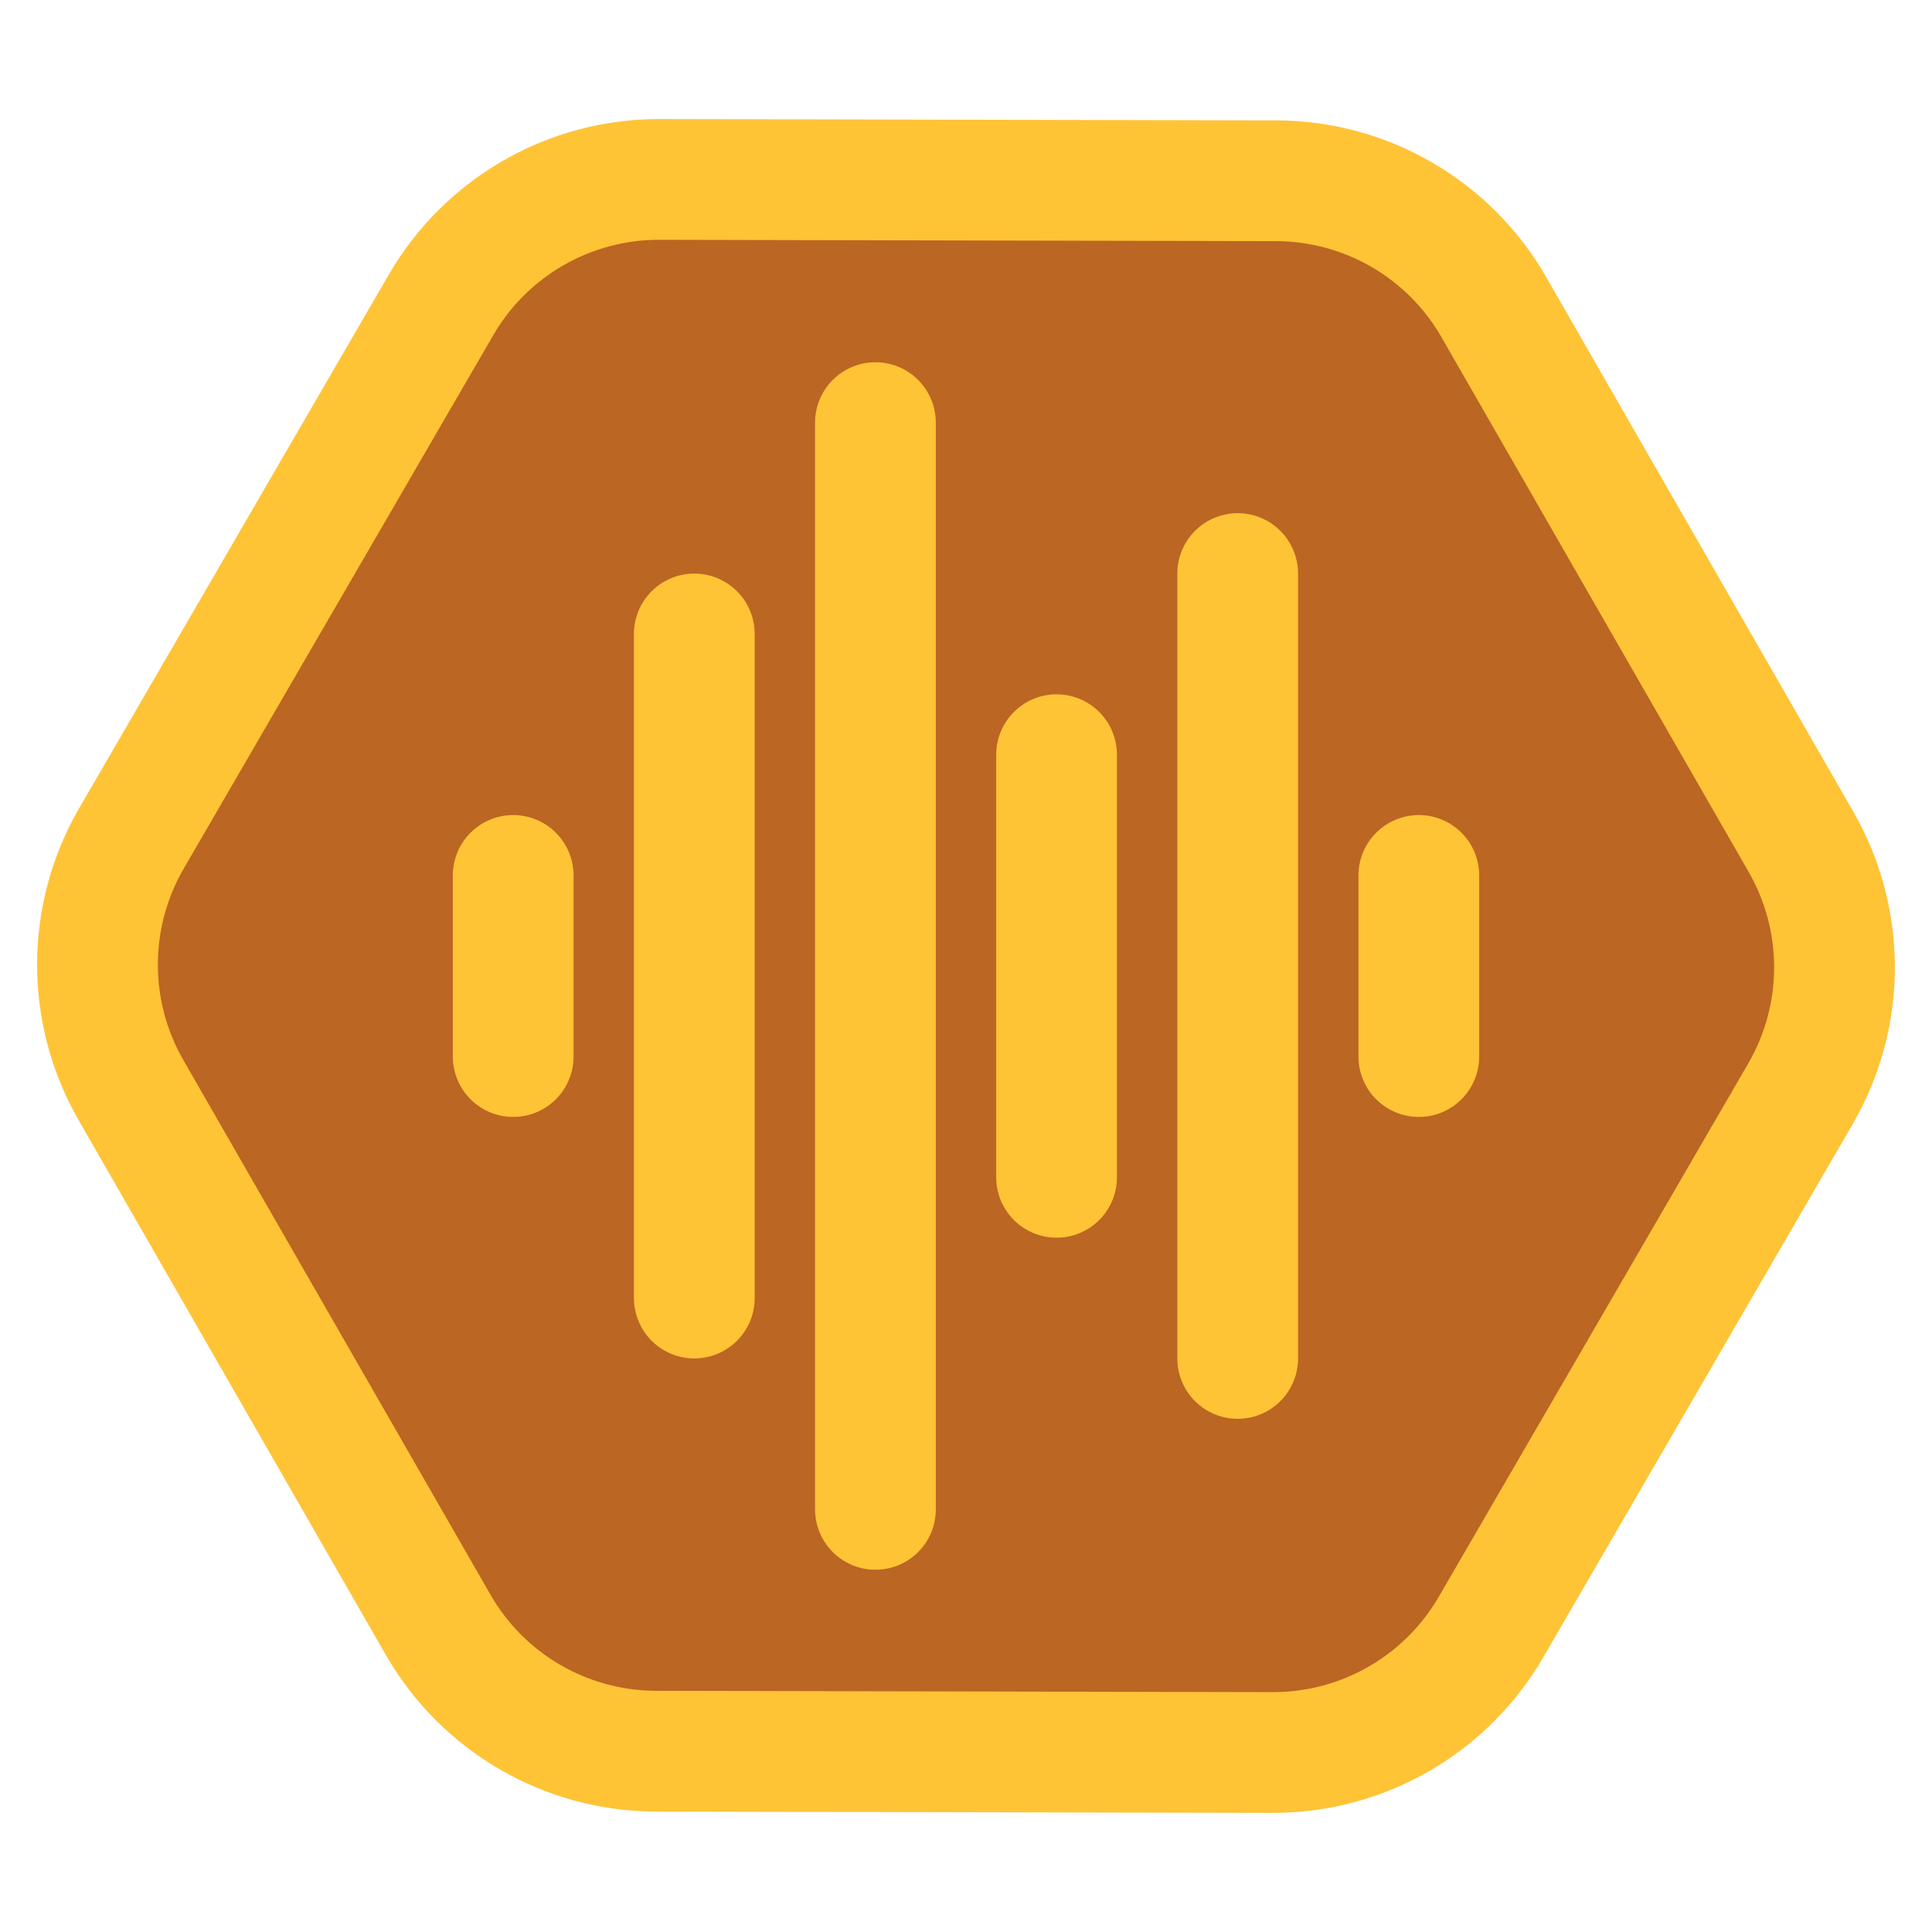
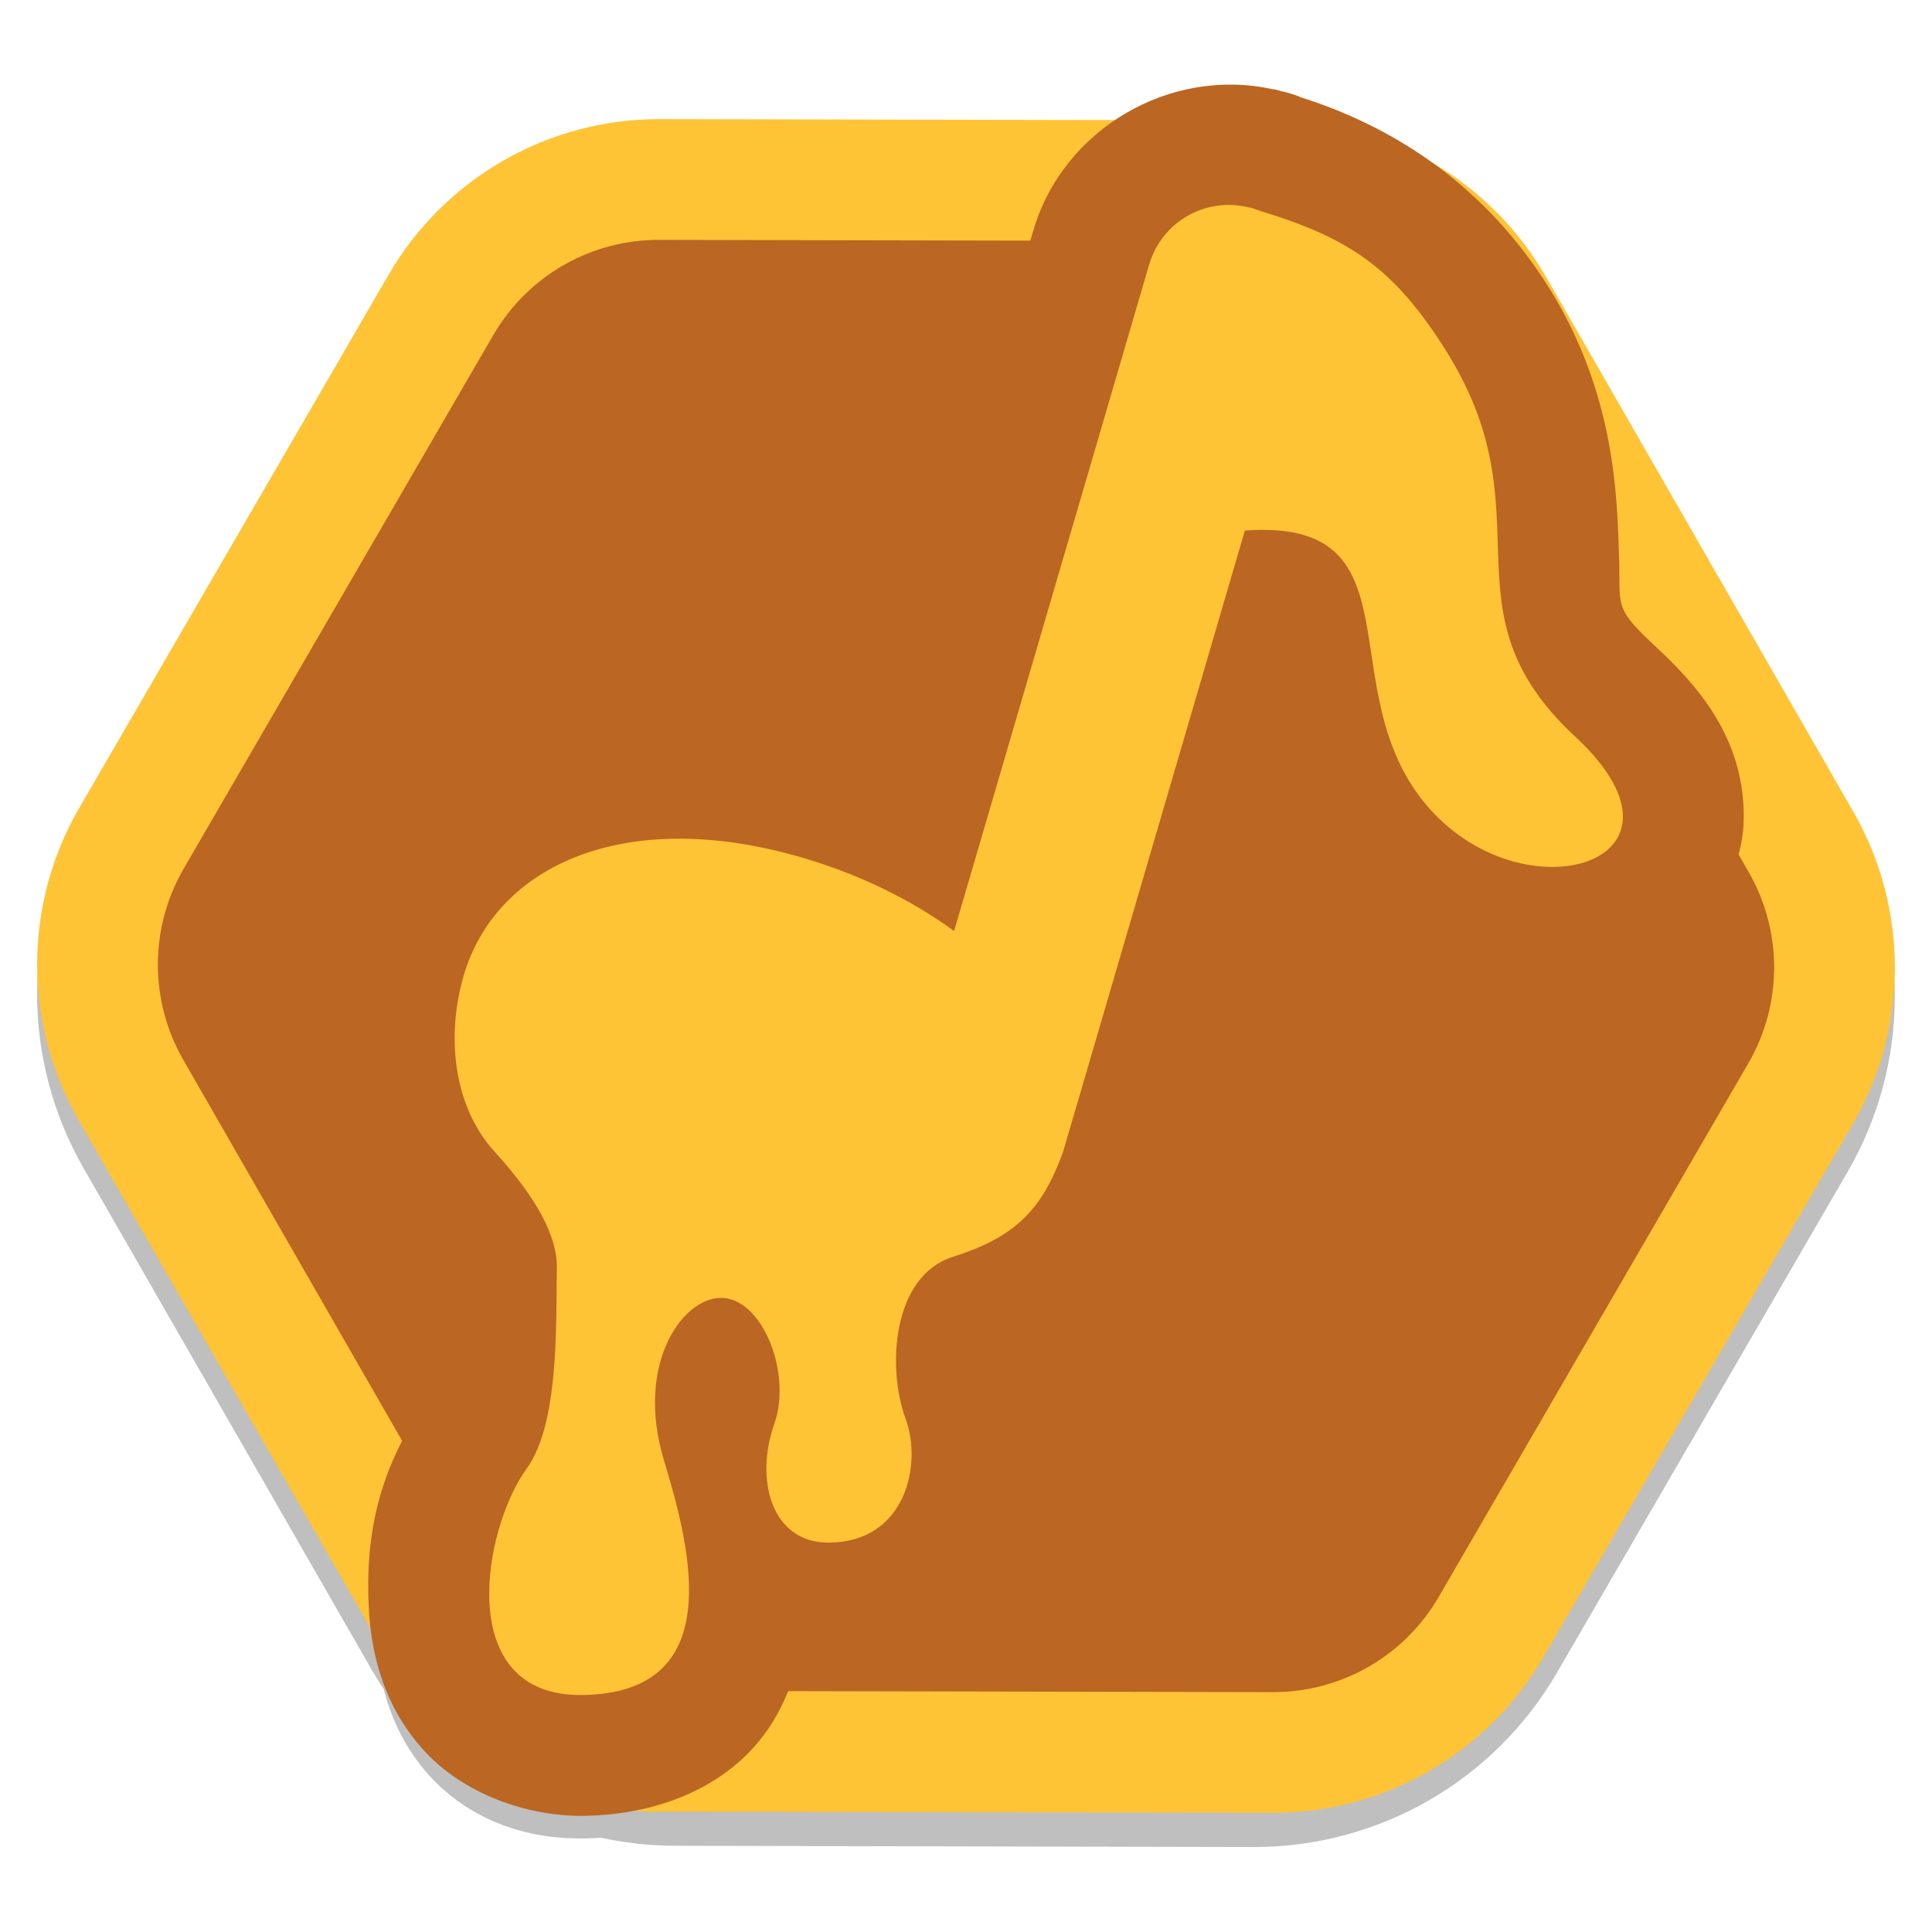
<svg xmlns="http://www.w3.org/2000/svg" width="32" height="32" viewBox="0 0 32 32" version="1.1" id="svg1">
  <defs id="defs1" />
-   <g id="layer1">
+   <g id="layer1" style="display:none">
    <path id="path1" d="m 24.743,5.088 5.088,8.857 a 4.17,4.17 90.125 0 1 -0.009,4.17 l -5.127,8.835 a 4.17,4.17 150.125 0 1 -3.616,2.077 L 10.864,29.005 A 4.17,4.17 30.125 0 1 7.257,26.912 L 2.169,18.055 a 4.17,4.17 90.125 0 1 0.009,-4.17 L 7.305,5.05 A 4.17,4.17 150.125 0 1 10.921,2.972 l 10.215,0.022 a 4.17,4.17 30.125 0 1 3.607,2.093 z" style="fill:#bb6622;fill-opacity:1;stroke:#ffc336;stroke-width:2;stroke-linejoin:round;stroke-opacity:1" />
-     <path style="fill:#8b5134;fill-opacity:1;stroke:#ffc336;stroke-width:2;stroke-linecap:round;stroke-linejoin:round;stroke-opacity:1" d="M 14.5,7 V 25" id="path2" />
-     <path style="fill:#8b5134;fill-opacity:1;stroke:#ffc336;stroke-width:2;stroke-linecap:round;stroke-linejoin:round;stroke-opacity:1" d="m 11.5,10.5 v 11" id="path2-9" />
-     <path style="fill:#8b5134;fill-opacity:1;stroke:#ffc336;stroke-width:2;stroke-linecap:round;stroke-linejoin:round;stroke-opacity:1" d="m 8.5,14.5 v 3" id="path2-5" />
-     <path style="fill:#8b5134;fill-opacity:1;stroke:#ffc336;stroke-width:2;stroke-linecap:round;stroke-linejoin:round;stroke-opacity:1" d="m 23.5,14.5 v 3" id="path2-5-1" />
-     <path style="fill:#8b5134;fill-opacity:1;stroke:#ffc336;stroke-width:2;stroke-linecap:round;stroke-linejoin:round;stroke-opacity:1" d="m 17.5,12.5 v 7" id="path2-2" />
-     <path style="fill:#8b5134;fill-opacity:1;stroke:#ffc336;stroke-width:2;stroke-linecap:round;stroke-linejoin:round;stroke-opacity:1" d="m 20.5,9.5 v 13" id="path2-21" />
+     <g id="g1" style="display:inline">
+       <path style="fill:#8b5134;fill-opacity:1;stroke:#ffc336;stroke-width:2;stroke-linecap:round;stroke-linejoin:round;stroke-opacity:1" d="M 14.5,7 V 25" id="path2" />
+       <path style="fill:#8b5134;fill-opacity:1;stroke:#ffc336;stroke-width:2;stroke-linecap:round;stroke-linejoin:round;stroke-opacity:1" d="m 11.5,10.5 v 11" id="path2-9" />
+       <path style="fill:#8b5134;fill-opacity:1;stroke:#ffc336;stroke-width:2;stroke-linecap:round;stroke-linejoin:round;stroke-opacity:1" d="m 8.5,14.5 v 3" id="path2-5" />
+       <path style="fill:#8b5134;fill-opacity:1;stroke:#ffc336;stroke-width:2;stroke-linecap:round;stroke-linejoin:round;stroke-opacity:1" d="m 23.5,14.5 v 3" id="path2-5-1" />
+       <path style="fill:#8b5134;fill-opacity:1;stroke:#ffc336;stroke-width:2;stroke-linecap:round;stroke-linejoin:round;stroke-opacity:1" d="m 17.5,12.5 v 7" id="path2-2" />
+       <path style="fill:#8b5134;fill-opacity:1;stroke:#ffc336;stroke-width:2;stroke-linecap:round;stroke-linejoin:round;stroke-opacity:1" d="m 20.5,9.5 v 13" id="path2-21" />
+     </g>
  </g>
-   <g id="g1" transform="translate(0,-0.5)" style="display:none">
-     <path d="m 8,14.5 v 3" id="path1-5" style="stroke:#000000;stroke-linecap:round;stroke-opacity:1" />
-     <path d="m 12,10.5 v 11" id="path2-3" style="stroke:#000000;stroke-linecap:round;stroke-opacity:1" />
-     <path d="m 16,7.5 v 18" id="path3" style="stroke:#000000;stroke-linecap:round;stroke-opacity:1" />
-     <path d="m 20,12.5 v 7" id="path4" style="stroke:#000000;stroke-linecap:round;stroke-opacity:1" />
-     <path d="m 24,9.5 v 13" id="path5" style="stroke:#000000;stroke-linecap:round;stroke-opacity:1" />
-     <path d="m 28,14.5 v 3" id="path6" style="stroke:#000000;stroke-linecap:round;stroke-opacity:1" />
+   <g id="g13" transform="translate(0,0.4836)" style="display:inline">
+     <path id="path16" style="fill:#000000;fill-opacity:1;stroke:#000000;stroke-width:3.756;stroke-linecap:square;stroke-opacity:0.25;paint-order:stroke fill markers" d="m 20.312,3.411 c -0.339,0.01 -0.66,0.145 -0.902,0.373 L 11.232,3.766 A 3.916,3.916 0 0 0 7.836,5.718 L 3.021,14.014 a 3.916,3.916 0 0 0 -0.008,3.916 l 4.777,8.316 a 3.916,3.916 0 0 0 0.33,0.484 c 0.088,0.759 0.511,1.375 1.529,1.359 0.159,-0.003 0.304,-0.015 0.438,-0.037 a 3.916,3.916 0 0 0 1.09,0.158 l 9.59,0.021 a 3.916,3.916 0 0 0 3.396,-1.951 l 4.814,-8.295 a 3.916,3.916 0 0 0 0.008,-3.918 L 24.209,5.755 A 3.916,3.916 0 0 0 22.217,4.048 C 21.837,3.837 21.403,3.671 20.877,3.511 c -0.048,-0.015 -0.083,-0.032 -0.133,-0.047 -0.024,-0.007 -0.05,-0.012 -0.074,-0.016 h -0.002 c -0.001,-3.313e-4 -0.006,-0.003 -0.008,-0.004 h -0.004 C 20.541,3.418 20.426,3.408 20.312,3.411 Z" />
+   </g>
+   <g id="g15" style="display:none">
+     <path id="path14" d="m 24.743,5.088 5.088,8.857 a 4.17,4.17 90.125 0 1 -0.009,4.17 l -5.127,8.835 a 4.17,4.17 150.125 0 1 -3.616,2.077 L 10.864,29.005 A 4.17,4.17 30.125 0 1 7.257,26.912 L 2.169,18.055 a 4.17,4.17 90.125 0 1 0.009,-4.17 L 7.305,5.05 A 4.17,4.17 150.125 0 1 10.921,2.972 l 10.215,0.022 a 4.17,4.17 30.125 0 1 3.607,2.093 z" style="display:inline;fill:#bb6622;fill-opacity:1;stroke:#ffc336;stroke-width:2;stroke-linejoin:round;stroke-opacity:1" />
+     <path d="m 20.744,3.448 c -0.024,-0.007 -0.05,-0.012 -0.074,-0.016 l -0.003,-7.863e-4 c -10e-4,-3.313e-4 -0.007,-0.002 -0.008,-0.002 l -0.003,-7.864e-4 C 19.951,3.269 19.239,3.68 19.033,4.384 L 15.803,15.421 C 15.083,14.895 14.214,14.475 13.284,14.204 10.359,13.348 8.215,14.33 7.68,16.158 7.391,17.146 7.498,18.316 8.196,19.08 8.893,19.845 9.232,20.483 9.223,21 9.207,21.952 9.263,23.584 8.721,24.328 8,25.32 7.5,28.109 9.651,28.075 12.03,28.037 11.463,25.719 11,24.196 10.5,22.552 11.345,21.433 12,21.5 c 0.655,0.067 1.113,1.272 0.825,2.083 C 12.5,24.5 12.769,25.562 13.739,25.551 15,25.536 15.279,24.26 15,23.5 c -0.315,-0.858 -0.217,-2.363 0.779,-2.681 0.996,-0.318 1.475,-0.741 1.833,-1.755 L 18,17.74 18.387,16.416 20.619,8.788 c 2.937,-0.211 1.395,2.602 2.989,4.525 1.594,1.923 4.743,0.986 2.482,-1.113 C 23.829,10.101 25.662,8.548 23.962,5.827 23.095,4.439 22.349,3.943 20.877,3.495 c -0.048,-0.015 -0.082,-0.032 -0.132,-0.047 z" style="mix-blend-mode:normal;fill:#ffc336;fill-opacity:1;stroke:#bb6622;stroke-width:4;stroke-linecap:square;stroke-dasharray:none;stroke-opacity:1;paint-order:stroke fill markers" id="path15" />
+   </g>
+   <g id="g18" style="display:inline">
+     <g id="path17" style="opacity:1">
+       <path style="baseline-shift:baseline;display:inline;overflow:visible;vector-effect:none;fill:#bb6622;stroke-linejoin:round;enable-background:accumulate;stop-color:#000000;stop-opacity:1" d="m 24.743,5.088 5.088,8.857 a 4.17,4.17 90.125 0 1 -0.009,4.17 l -5.127,8.835 a 4.17,4.17 150.125 0 1 -3.616,2.077 L 10.864,29.005 A 4.17,4.17 30.125 0 1 7.257,26.912 L 2.169,18.055 a 4.17,4.17 90.125 0 1 0.009,-4.17 L 7.305,5.05 A 4.17,4.17 150.125 0 1 10.921,2.972 l 10.215,0.022 a 4.17,4.17 30.125 0 1 3.607,2.093 z" id="path21" />
+       <path style="baseline-shift:baseline;display:inline;overflow:visible;vector-effect:none;fill:#ffc336;stroke-linejoin:round;enable-background:accumulate;stop-color:#000000;stop-opacity:1" d="M 10.924,1.973 C 9.078,1.969 7.366,2.951 6.439,4.547 L 1.312,13.383 c -0.926,1.596 -0.929,3.57 -0.01,5.17 l 5.088,8.857 c 0.919,1.6 2.625,2.592 4.471,2.596 l 10.215,0.021 c 1.846,0.004 3.558,-0.978 4.484,-2.574 L 30.688,18.617 c 0.926,-1.596 0.929,-3.57 0.01,-5.17 L 25.609,4.59 C 24.69,2.99 22.984,1.998 21.139,1.994 Z m -0.006,2 10.215,0.021 c 1.134,0.002 2.177,0.608 2.742,1.592 l 5.088,8.857 c 0.565,0.984 0.563,2.189 -0.006,3.17 l -5.127,8.836 c -0.569,0.981 -1.614,1.581 -2.748,1.578 L 10.867,28.006 C 9.733,28.003 8.69,27.398 8.125,26.414 L 3.037,17.557 C 2.472,16.573 2.474,15.368 3.043,14.387 L 8.17,5.551 C 8.739,4.57 9.784,3.97 10.918,3.973 Z" id="path22" />
+     </g>
+     <g id="path18" style="opacity:1">
+       <path style="baseline-shift:baseline;display:inline;overflow:visible;vector-effect:none;fill:#bb6622;stroke-linecap:square;paint-order:stroke fill markers;enable-background:accumulate;stop-color:#000000;stop-opacity:1" d="m 21.098,1.477 c -0.004,-9.22e-4 -0.008,0.003 -0.012,0.002 -1.704,-0.377 -3.478,0.653 -3.973,2.344 l -2.574,8.797 c -0.244,-0.091 -0.441,-0.262 -0.693,-0.336 v 0.002 c -1.787,-0.523 -3.495,-0.539 -4.969,0.02 -1.474,0.559 -2.673,1.779 -3.115,3.291 -0.446,1.523 -0.357,3.392 0.957,4.832 0.541,0.592 0.497,0.923 0.504,0.539 -0.009,0.535 -0.002,1.12 -0.045,1.596 -0.043,0.475 -0.231,0.806 -0.074,0.59 -0.756,1.039 -1.083,2.152 -0.99,3.564 0.046,0.706 0.249,1.543 0.895,2.262 0.645,0.719 1.705,1.111 2.674,1.096 0.921,-0.015 1.877,-0.283 2.586,-0.92 0.572,-0.514 0.838,-1.167 0.984,-1.775 0.177,0.037 0.33,0.174 0.51,0.172 1.303,-0.015 2.546,-0.926 3,-1.906 0.454,-0.98 0.454,-1.912 0.115,-2.834 -0.003,-0.009 -0.021,-0.239 -0.018,-0.373 1.133,-0.529 2.214,-1.504 2.639,-2.707 l 0.02,-0.053 0.402,-1.377 0.387,-1.324 1.096,-3.74 c 0.192,0.455 0.288,0.897 0.666,1.354 1.312,1.583 3.14,2.199 4.91,1.555 0.885,-0.322 1.895,-1.38 1.902,-2.602 0.008,-1.221 -0.64,-2.076 -1.43,-2.809 -0.753,-0.699 -0.603,-0.67 -0.637,-1.562 -0.033,-0.893 -0.045,-2.625 -1.156,-4.404 -1.027,-1.644 -2.513,-2.673 -4.199,-3.186 0.131,0.04 0.083,0.014 -0.152,-0.055 -0.038,-0.011 -0.048,-0.01 -0.08,-0.018 l -0.008,-0.002 -0.062,-0.018 z m -0.334,4.111 c 0.676,0.224 0.934,0.389 1.502,1.299 0.048,0.078 0.04,0.12 0.08,0.191 C 21.744,6.863 21.107,6.748 20.477,6.793 l -0.066,0.004 z M 10.295,16.045 c 0.463,-0.176 1.289,-0.255 2.428,0.078 0.719,0.21 1.391,0.541 1.902,0.914 l 1.232,0.9 -0.135,0.465 c -0.219,0.631 0.126,0.296 -0.551,0.512 -0.724,0.231 -1.228,0.7 -1.596,1.23 -0.359,-0.294 -0.754,-0.572 -1.373,-0.635 -0.523,-0.053 -0.884,0.162 -1.271,0.33 -0.267,-0.782 -0.684,-1.476 -1.26,-2.107 -0.081,-0.089 -0.205,-0.56 -0.072,-1.012 0.092,-0.316 0.232,-0.5 0.695,-0.676 z" id="path19" />
+       <path style="baseline-shift:baseline;display:inline;overflow:visible;vector-effect:none;fill:#ffc336;stroke-linecap:square;paint-order:stroke fill markers;enable-background:accumulate;stop-color:#000000;stop-opacity:1" d="m 20.744,3.448 c -0.024,-0.007 -0.05,-0.012 -0.074,-0.016 l -0.003,-7.863e-4 c -10e-4,-3.313e-4 -0.007,-0.002 -0.008,-0.002 l -0.003,-7.864e-4 C 19.951,3.269 19.239,3.68 19.033,4.384 L 15.803,15.421 C 15.083,14.895 14.214,14.475 13.284,14.204 10.359,13.348 8.215,14.33 7.68,16.158 7.391,17.146 7.498,18.316 8.196,19.08 8.893,19.845 9.232,20.483 9.223,21 9.207,21.952 9.263,23.584 8.721,24.328 8,25.32 7.5,28.109 9.651,28.075 12.03,28.037 11.463,25.719 11,24.196 10.5,22.552 11.345,21.433 12,21.5 c 0.655,0.067 1.113,1.272 0.825,2.083 C 12.5,24.5 12.769,25.562 13.739,25.551 15,25.536 15.279,24.26 15,23.5 c -0.315,-0.858 -0.217,-2.363 0.779,-2.681 0.996,-0.318 1.475,-0.741 1.833,-1.755 L 18,17.74 18.387,16.416 20.619,8.788 c 2.937,-0.211 1.395,2.602 2.989,4.525 1.594,1.923 4.743,0.986 2.482,-1.113 C 23.829,10.101 25.662,8.548 23.962,5.827 23.095,4.439 22.349,3.943 20.877,3.495 c -0.048,-0.015 -0.082,-0.032 -0.132,-0.047 z" id="path20" />
+     </g>
  </g>
</svg>
